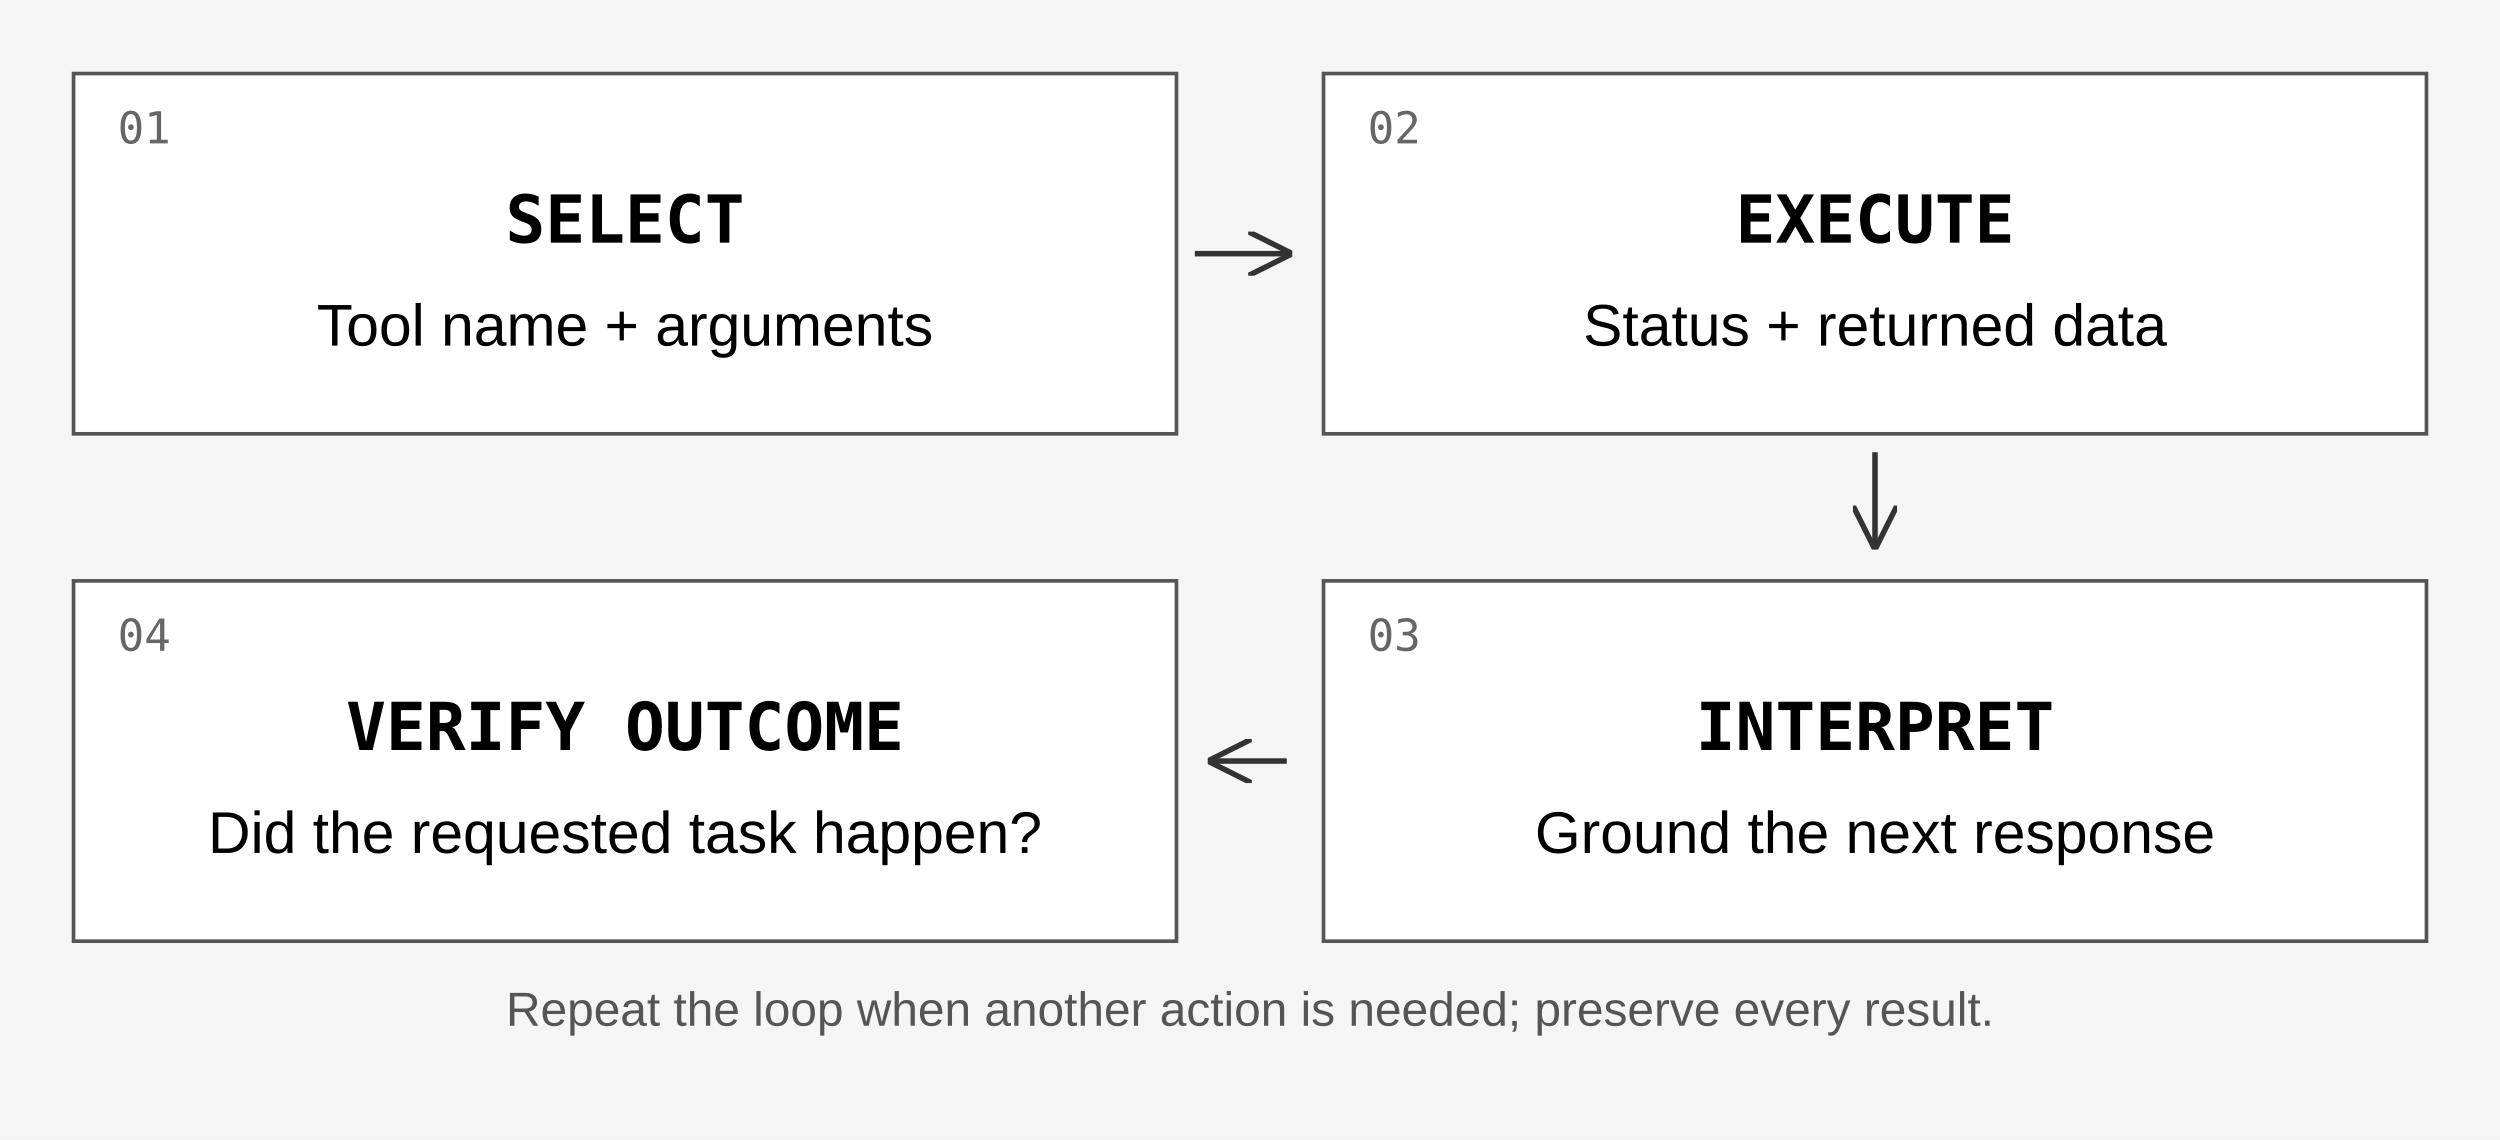
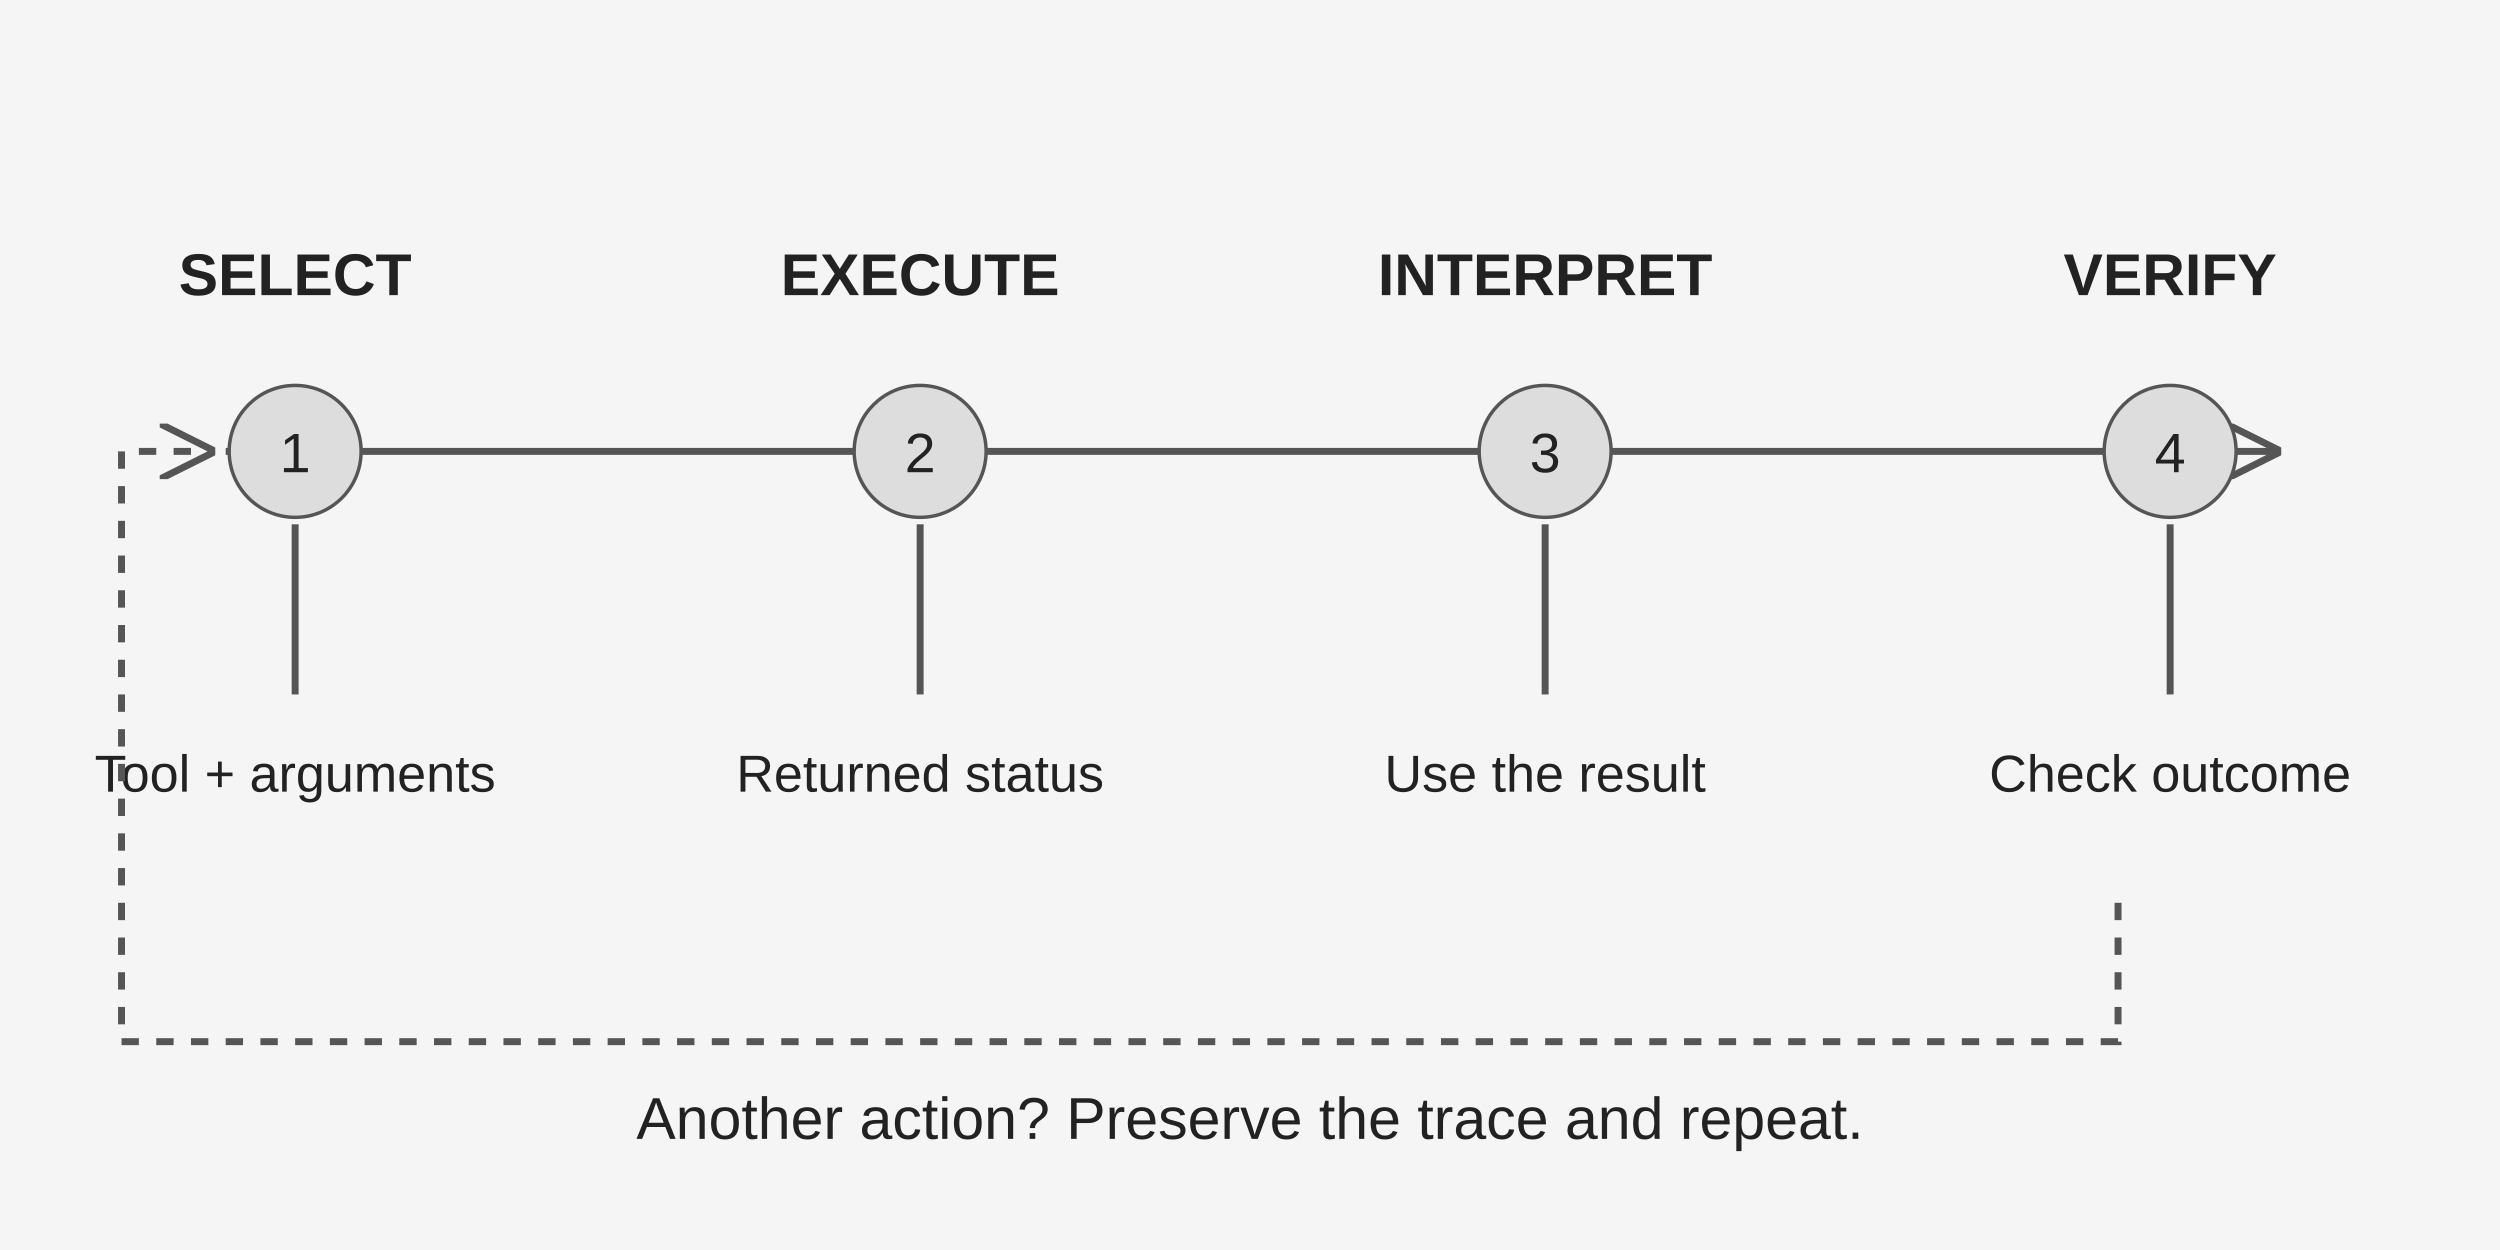
- <svg xmlns="http://www.w3.org/2000/svg" width="680" height="310" viewBox="0 0 680 310">
-   <rect width="680" height="310" fill="#f5f5f5" />
+ <svg xmlns="http://www.w3.org/2000/svg" width="720" height="360" viewBox="0 0 720 360" role="img">
+   <rect width="720" height="360" fill="#f5f5f5" />
  <defs>
-     <marker id="arrow" markerWidth="8" markerHeight="8" refX="7" refY="4" orient="auto">
-       <path d="M0 0 L8 4 L0 8" fill="none" stroke="#333" />
+     <marker id="a" markerWidth="8" markerHeight="8" refX="7" refY="4" orient="auto">
+       <path d="M0 0L8 4L0 8" fill="none" stroke="#555" />
    </marker>
  </defs>
-   <rect x="20" y="20" width="300" height="98" fill="white" stroke="#555" />
-   <text x="32" y="39" font-family="monospace" font-size="12" fill="#666">01</text>
-   <text x="170" y="66" text-anchor="middle" font-family="monospace" font-weight="bold" font-size="18">SELECT</text>
-   <text x="170" y="94" text-anchor="middle" font-family="Arial" font-size="16">Tool name + arguments</text>
-   <rect x="360" y="20" width="300" height="98" fill="white" stroke="#555" />
-   <text x="372" y="39" font-family="monospace" font-size="12" fill="#666">02</text>
-   <text x="510" y="66" text-anchor="middle" font-family="monospace" font-weight="bold" font-size="18">EXECUTE</text>
-   <text x="510" y="94" text-anchor="middle" font-family="Arial" font-size="16">Status + returned data</text>
-   <rect x="360" y="158" width="300" height="98" fill="white" stroke="#555" />
-   <text x="372" y="177" font-family="monospace" font-size="12" fill="#666">03</text>
-   <text x="510" y="204" text-anchor="middle" font-family="monospace" font-weight="bold" font-size="18">INTERPRET</text>
-   <text x="510" y="232" text-anchor="middle" font-family="Arial" font-size="16">Ground the next response</text>
-   <rect x="20" y="158" width="300" height="98" fill="white" stroke="#555" />
-   <text x="32" y="177" font-family="monospace" font-size="12" fill="#666">04</text>
-   <text x="170" y="204" text-anchor="middle" font-family="monospace" font-weight="bold" font-size="18">VERIFY OUTCOME</text>
-   <text x="170" y="232" text-anchor="middle" font-family="Arial" font-size="16">Did the requested task happen?</text>
-   <path d="M325 69 H350" fill="none" stroke="#333" stroke-width="1.5" marker-end="url(#arrow)" />
-   <path d="M510 123 V148" fill="none" stroke="#333" stroke-width="1.5" marker-end="url(#arrow)" />
-   <path d="M350 207 H330" fill="none" stroke="#333" stroke-width="1.5" marker-end="url(#arrow)" />
-   <text x="340" y="279" text-anchor="middle" font-family="Arial" font-size="13" fill="#555">Repeat the loop when another action is needed; preserve every result.</text>
+   <g font-family="Arial,sans-serif" fill="#222">
+     <path d="M65 130H655" fill="none" stroke="#555" stroke-width="2" marker-end="url(#a)" />
+     <circle cx="85" cy="130" r="19" fill="#ddd" stroke="#555" />
+     <text x="85" y="136" text-anchor="middle" font-size="16" font-weight="normal">1</text>
+     <text x="85" y="85" text-anchor="middle" font-size="17" font-weight="bold">SELECT</text>
+     <path d="M85 151V200" fill="none" stroke="#555" stroke-width="2" />
+     <text x="85" y="228" text-anchor="middle" font-size="15" font-weight="normal">Tool + arguments</text>
+     <circle cx="265" cy="130" r="19" fill="#ddd" stroke="#555" />
+     <text x="265" y="136" text-anchor="middle" font-size="16" font-weight="normal">2</text>
+     <text x="265" y="85" text-anchor="middle" font-size="17" font-weight="bold">EXECUTE</text>
+     <path d="M265 151V200" fill="none" stroke="#555" stroke-width="2" />
+     <text x="265" y="228" text-anchor="middle" font-size="15" font-weight="normal">Returned status</text>
+     <circle cx="445" cy="130" r="19" fill="#ddd" stroke="#555" />
+     <text x="445" y="136" text-anchor="middle" font-size="16" font-weight="normal">3</text>
+     <text x="445" y="85" text-anchor="middle" font-size="17" font-weight="bold">INTERPRET</text>
+     <path d="M445 151V200" fill="none" stroke="#555" stroke-width="2" />
+     <text x="445" y="228" text-anchor="middle" font-size="15" font-weight="normal">Use the result</text>
+     <circle cx="625" cy="130" r="19" fill="#ddd" stroke="#555" />
+     <text x="625" y="136" text-anchor="middle" font-size="16" font-weight="normal">4</text>
+     <text x="625" y="85" text-anchor="middle" font-size="17" font-weight="bold">VERIFY</text>
+     <path d="M625 151V200" fill="none" stroke="#555" stroke-width="2" />
+     <text x="625" y="228" text-anchor="middle" font-size="15" font-weight="normal">Check outcome</text>
+     <path d="M610 260V300H35V130H60" fill="none" stroke="#555" stroke-width="2" marker-end="url(#a)" stroke-dasharray="5 5" />
+     <text x="360" y="328" text-anchor="middle" font-size="17" font-weight="normal">Another action? Preserve the trace and repeat.</text>
+   </g>
</svg>
